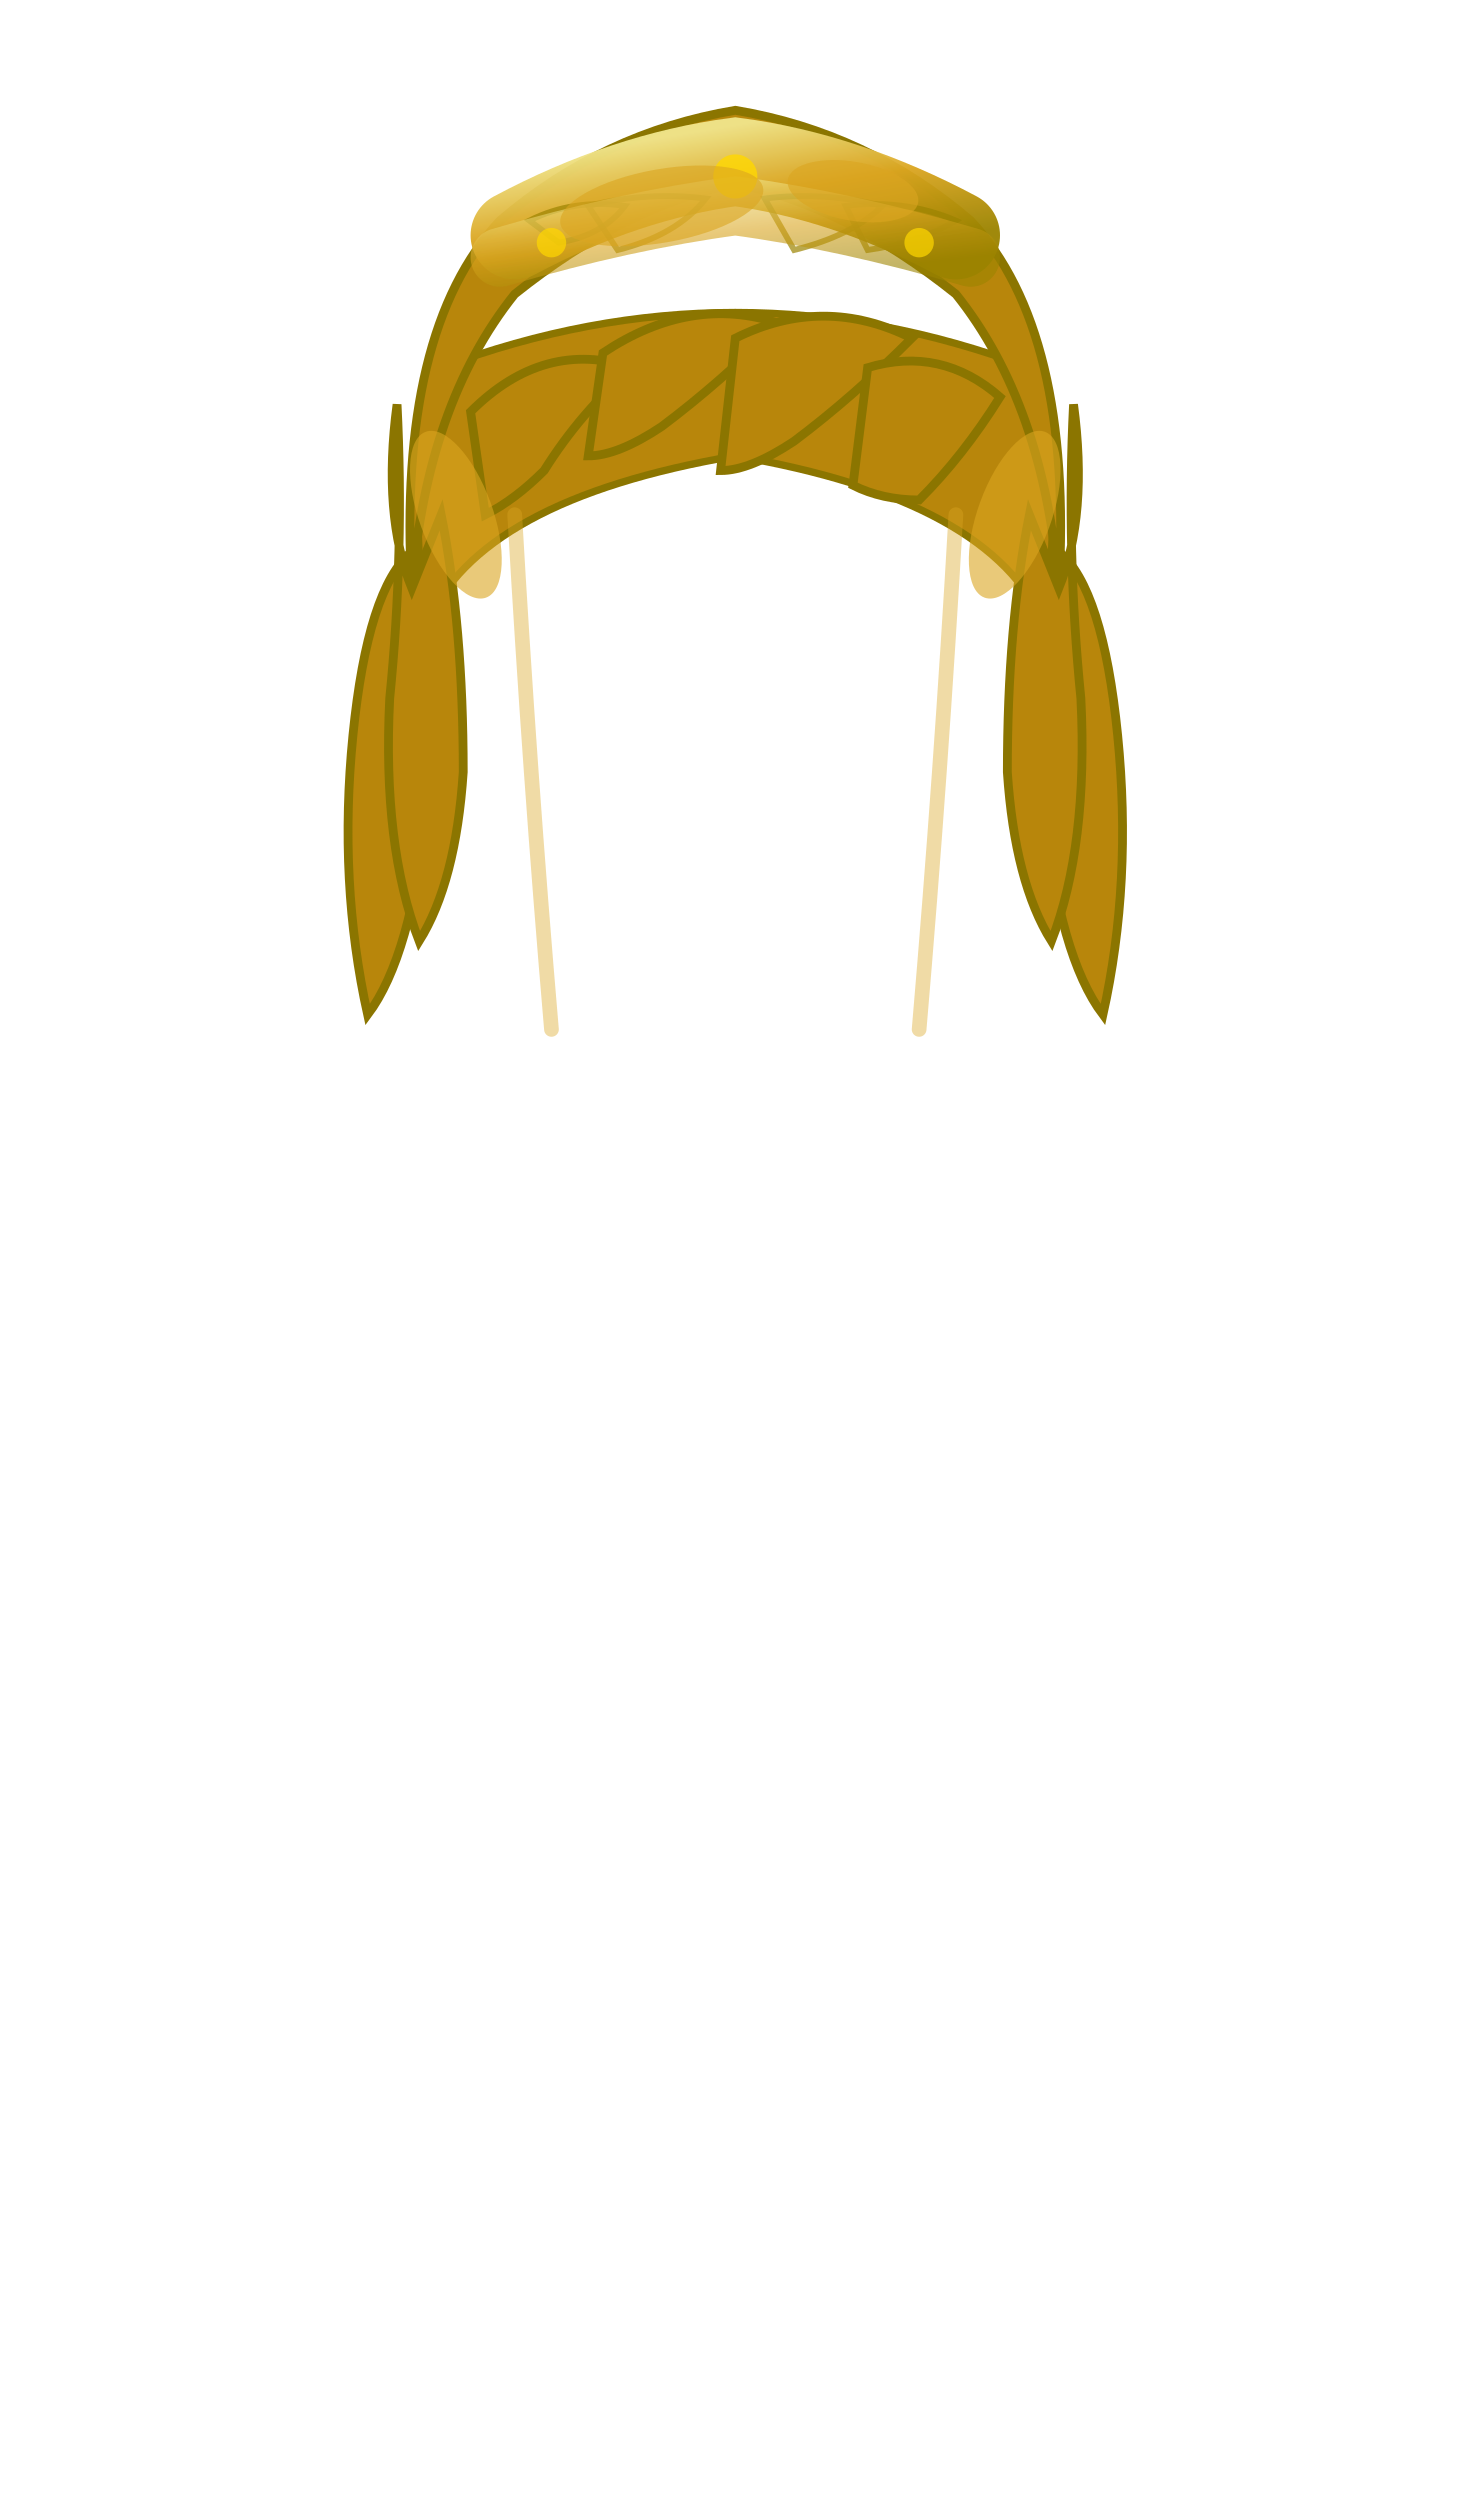
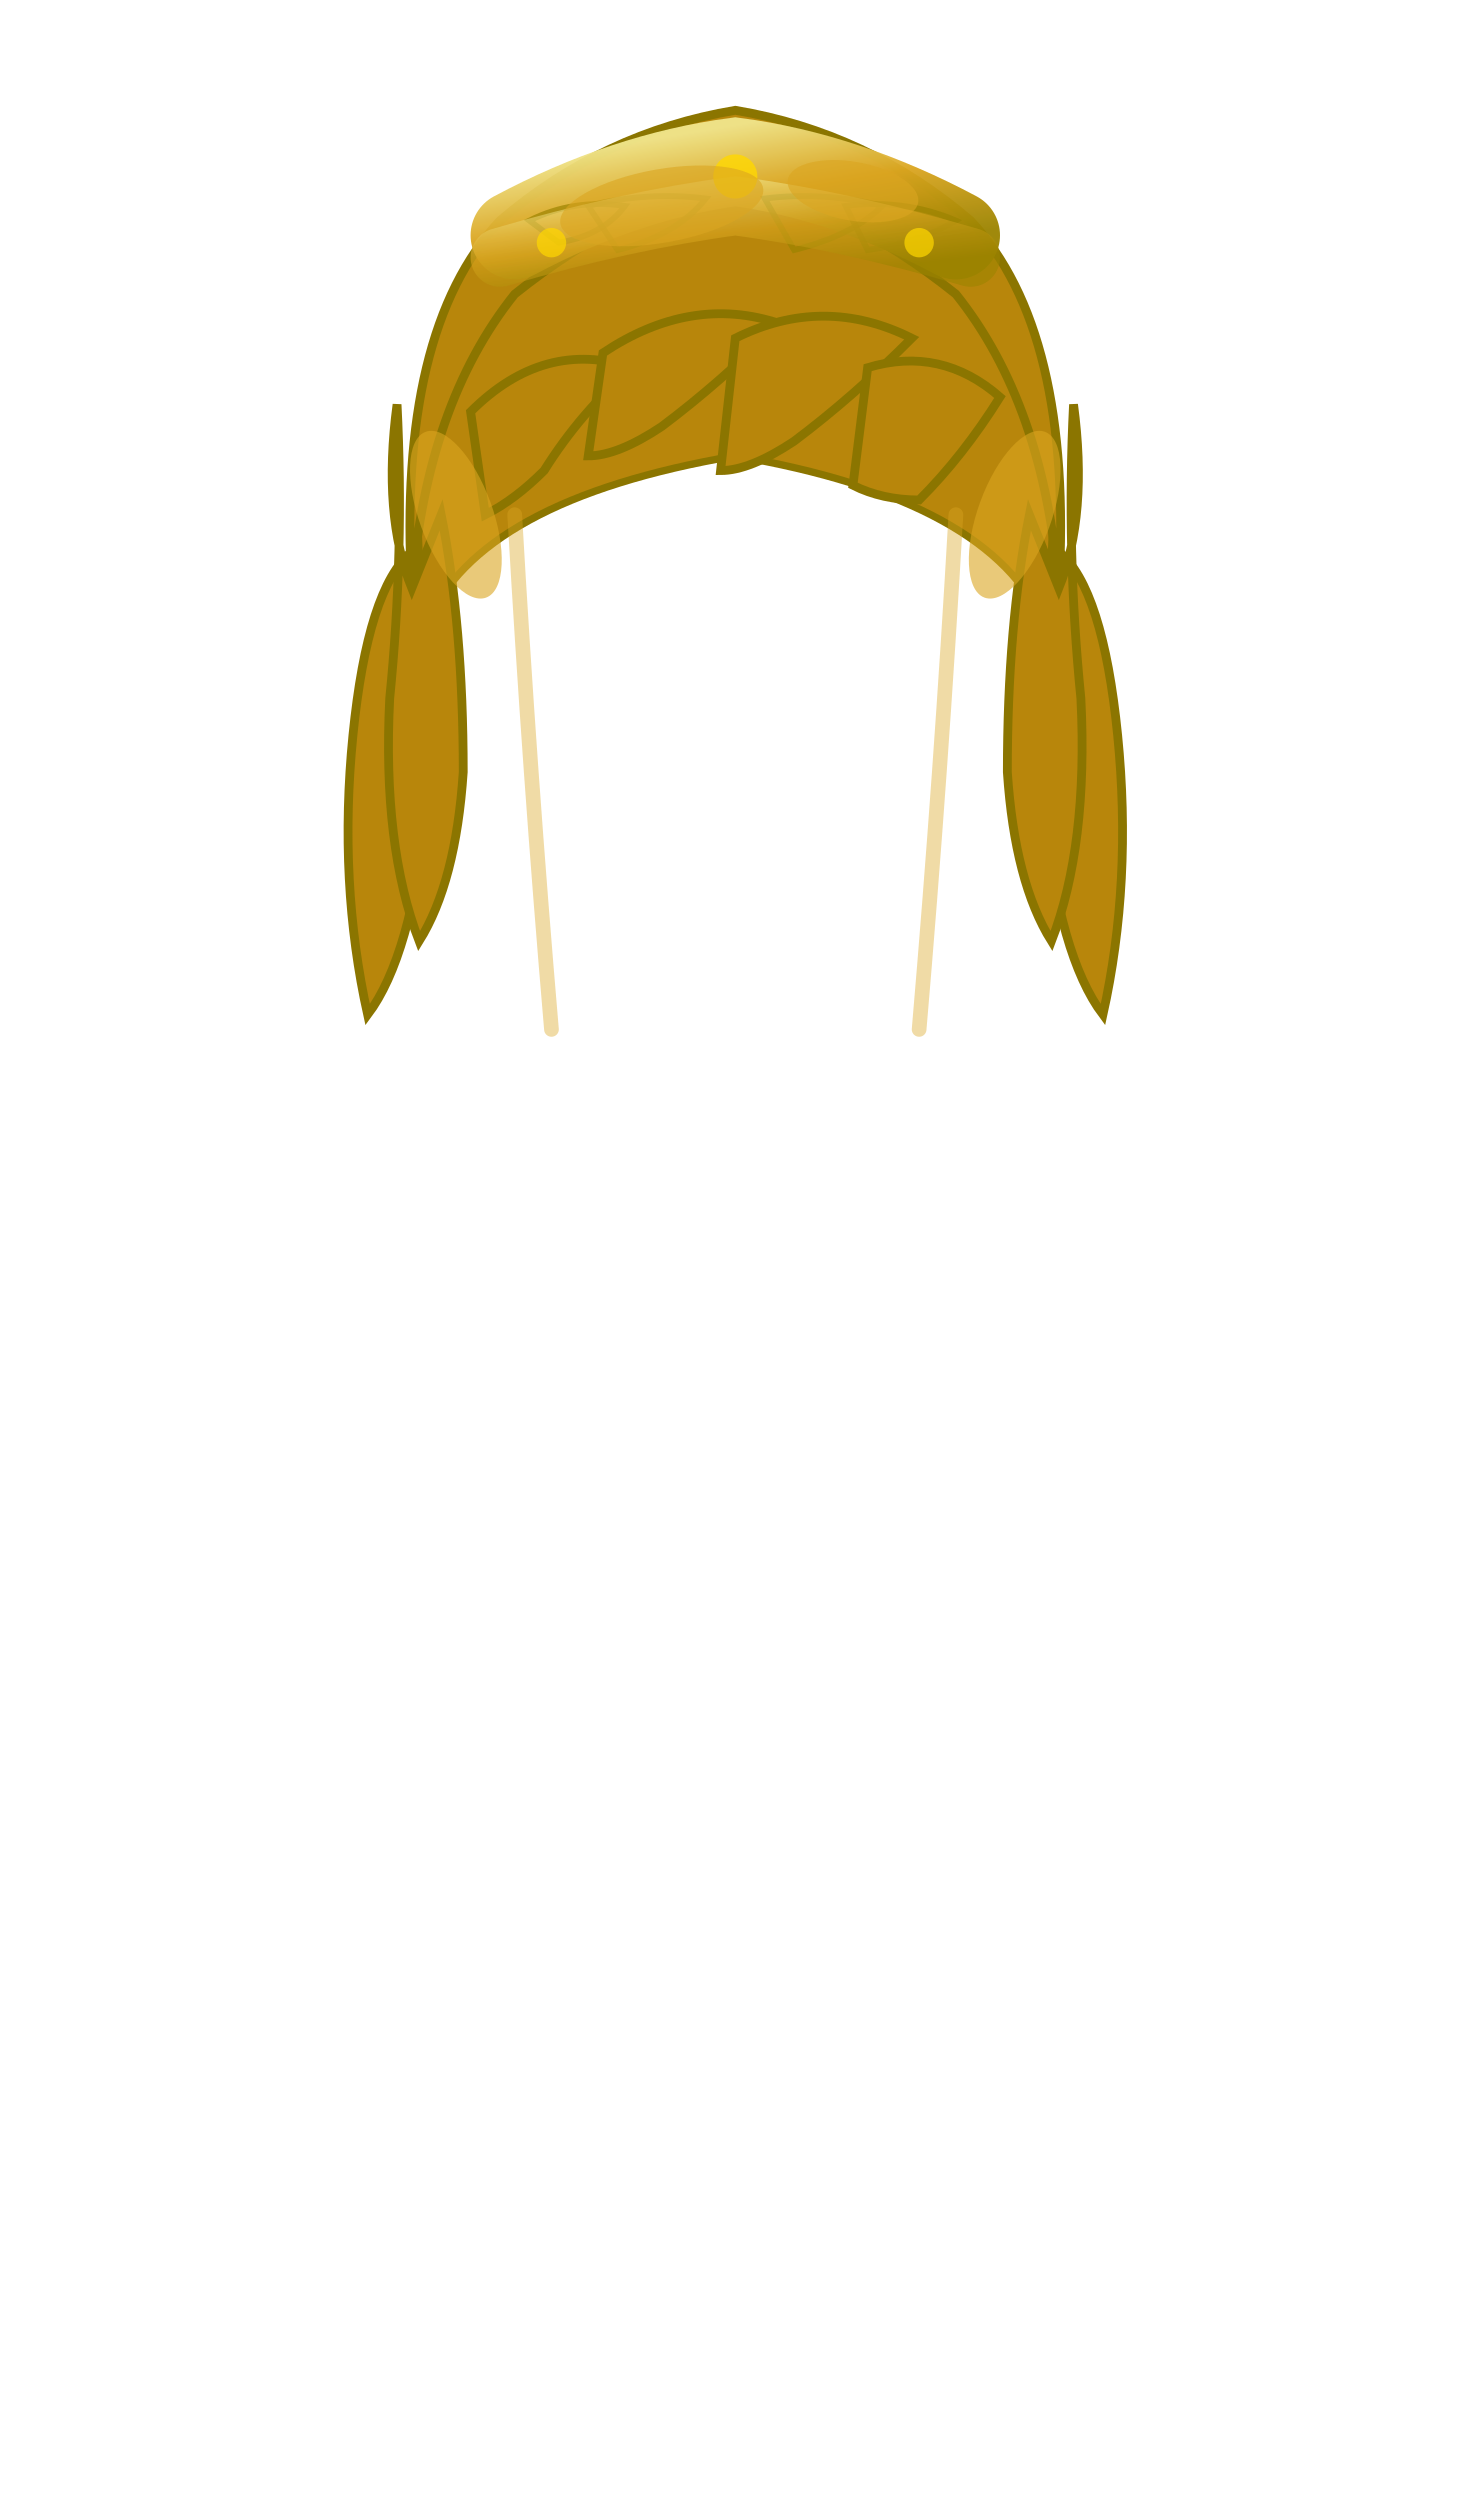
<svg xmlns="http://www.w3.org/2000/svg" viewBox="0 0 200 340">
  <defs>
    <linearGradient id="hbc-main" x1="0" y1="0" x2="1" y2="0">
      <stop offset="0%" stop-color="#8B7500" />
      <stop offset="25%" stop-color="#B8860B" />
      <stop offset="50%" stop-color="#DAA520" />
      <stop offset="75%" stop-color="#B8860B" />
      <stop offset="100%" stop-color="#8B7500" />
    </linearGradient>
    <linearGradient id="hbc-braid" x1="0" y1="0" x2="1" y2="1">
      <stop offset="0%" stop-color="#F0E68C" />
      <stop offset="50%" stop-color="#DAA520" />
      <stop offset="100%" stop-color="#9B8300" />
    </linearGradient>
    <linearGradient id="hbc-dark" x1="0" y1="0" x2="0" y2="1">
      <stop offset="0%" stop-color="#B8860B" />
      <stop offset="100%" stop-color="#8B7500" />
    </linearGradient>
  </defs>
  <style>
    .hbc-hair{fill:#B8860B;stroke:#8B7500;stroke-width:1.2}
    .hbc-hi{fill:#DAA520;opacity:0.6}
    .hbc-braid-line{stroke:#9B8300;stroke-width:0.8;fill:none;opacity:0.7}
  </style>
  <g id="back-layer">
    <path d="M60 50 Q100 35 140 50 Q145 65 142 85 Q135 68 100 62 Q65 68 58 85 Q55 65 60 50 Z" fill="#B8860B" stroke="#8B7500" stroke-width="1" />
    <path d="M56 75 Q50 80 48 100 Q46 120 50 138 Q56 130 58 110 Q59 90 60 78 Z" class="hbc-hair" />
    <path d="M144 75 Q150 80 152 100 Q154 120 150 138 Q144 130 142 110 Q141 90 140 78 Z" class="hbc-hair" />
    <path d="M70 70 Q72 105 75 140" stroke="#DAA520" stroke-width="2" fill="none" opacity="0.4" stroke-linecap="round" />
    <path d="M130 70 Q128 105 125 140" stroke="#DAA520" stroke-width="2" fill="none" opacity="0.4" stroke-linecap="round" />
  </g>
  <g id="clothing">
+     <path d="M58 75 Q58 40 72 28 Q85 18 100 16 Q115 18 128 28 Q142 40 142 75 Q130 65 100 60 Q70 65 58 75 Z" fill="#B8860B" stroke="none" />
    <path d="M56 80 Q54 45 68 30 Q82 18 100 15 Q118 18 132 30              Q146 45 144 80 Q142 55 130 40 Q115 28 100 25              Q85 28 70 40 Q58 55 56 80 Z" class="hbc-hair" />
    <path d="M70 32 Q85 24 100 22 Q115 24 130 32" fill="none" stroke="url(#hbc-braid)" stroke-width="12" stroke-linecap="round" opacity="0.95" />
    <path d="M72 30 Q78 27 85 28 Q82 32 76 33 Z" class="hbc-braid-line" stroke="url(#hbc-dark)" />
    <path d="M80 28 Q88 26 96 27 Q92 32 84 34 Z" class="hbc-braid-line" stroke="url(#hbc-dark)" />
    <path d="M104 27 Q112 26 120 28 Q116 32 108 34 Z" class="hbc-braid-line" stroke="url(#hbc-dark)" />
    <path d="M115 28 Q123 27 130 30 Q125 33 118 34 Z" class="hbc-braid-line" stroke="url(#hbc-dark)" />
    <path d="M68 35 Q85 30 100 28 Q115 30 132 35" fill="none" stroke="url(#hbc-braid)" stroke-width="8" stroke-linecap="round" opacity="0.6" />
    <path d="M56 80 Q52 70 54 55 Q55 75 53 95 Q52 115 57 128              Q62 120 63 105 Q63 85 60 70 Z" class="hbc-hair" />
    <path d="M144 80 Q148 70 146 55 Q145 75 147 95 Q148 115 143 128              Q138 120 137 105 Q137 85 140 70 Z" class="hbc-hair" />
    <path d="M64 56 Q74 46 86 50 Q79 56 74 64 Q70 68 66 70 Z" class="hbc-hair" />
    <path d="M82 48 Q94 40 106 44 Q98 52 90 58 Q84 62 80 62 Z" class="hbc-hair" />
    <path d="M100 46 Q112 40 124 46 Q116 54 108 60 Q102 64 98 64 Z" class="hbc-hair" />
    <path d="M118 50 Q128 47 136 54 Q131 62 125 68 Q120 68 116 66 Z" class="hbc-hair" />
    <circle cx="100" cy="24" r="3" fill="#FFD700" opacity="0.8" />
    <circle cx="75" cy="33" r="2" fill="#FFD700" opacity="0.7" />
    <circle cx="125" cy="33" r="2" fill="#FFD700" opacity="0.7" />
    <ellipse cx="90" cy="28" rx="14" ry="5" class="hbc-hi" transform="rotate(-10 90 28)" />
    <ellipse cx="116" cy="26" rx="9" ry="4" class="hbc-hi" transform="rotate(10 116 26)" />
    <ellipse cx="62" cy="70" rx="5" ry="12" class="hbc-hi" transform="rotate(-20 62 70)" />
    <ellipse cx="138" cy="70" rx="5" ry="12" class="hbc-hi" transform="rotate(20 138 70)" />
  </g>
</svg>
